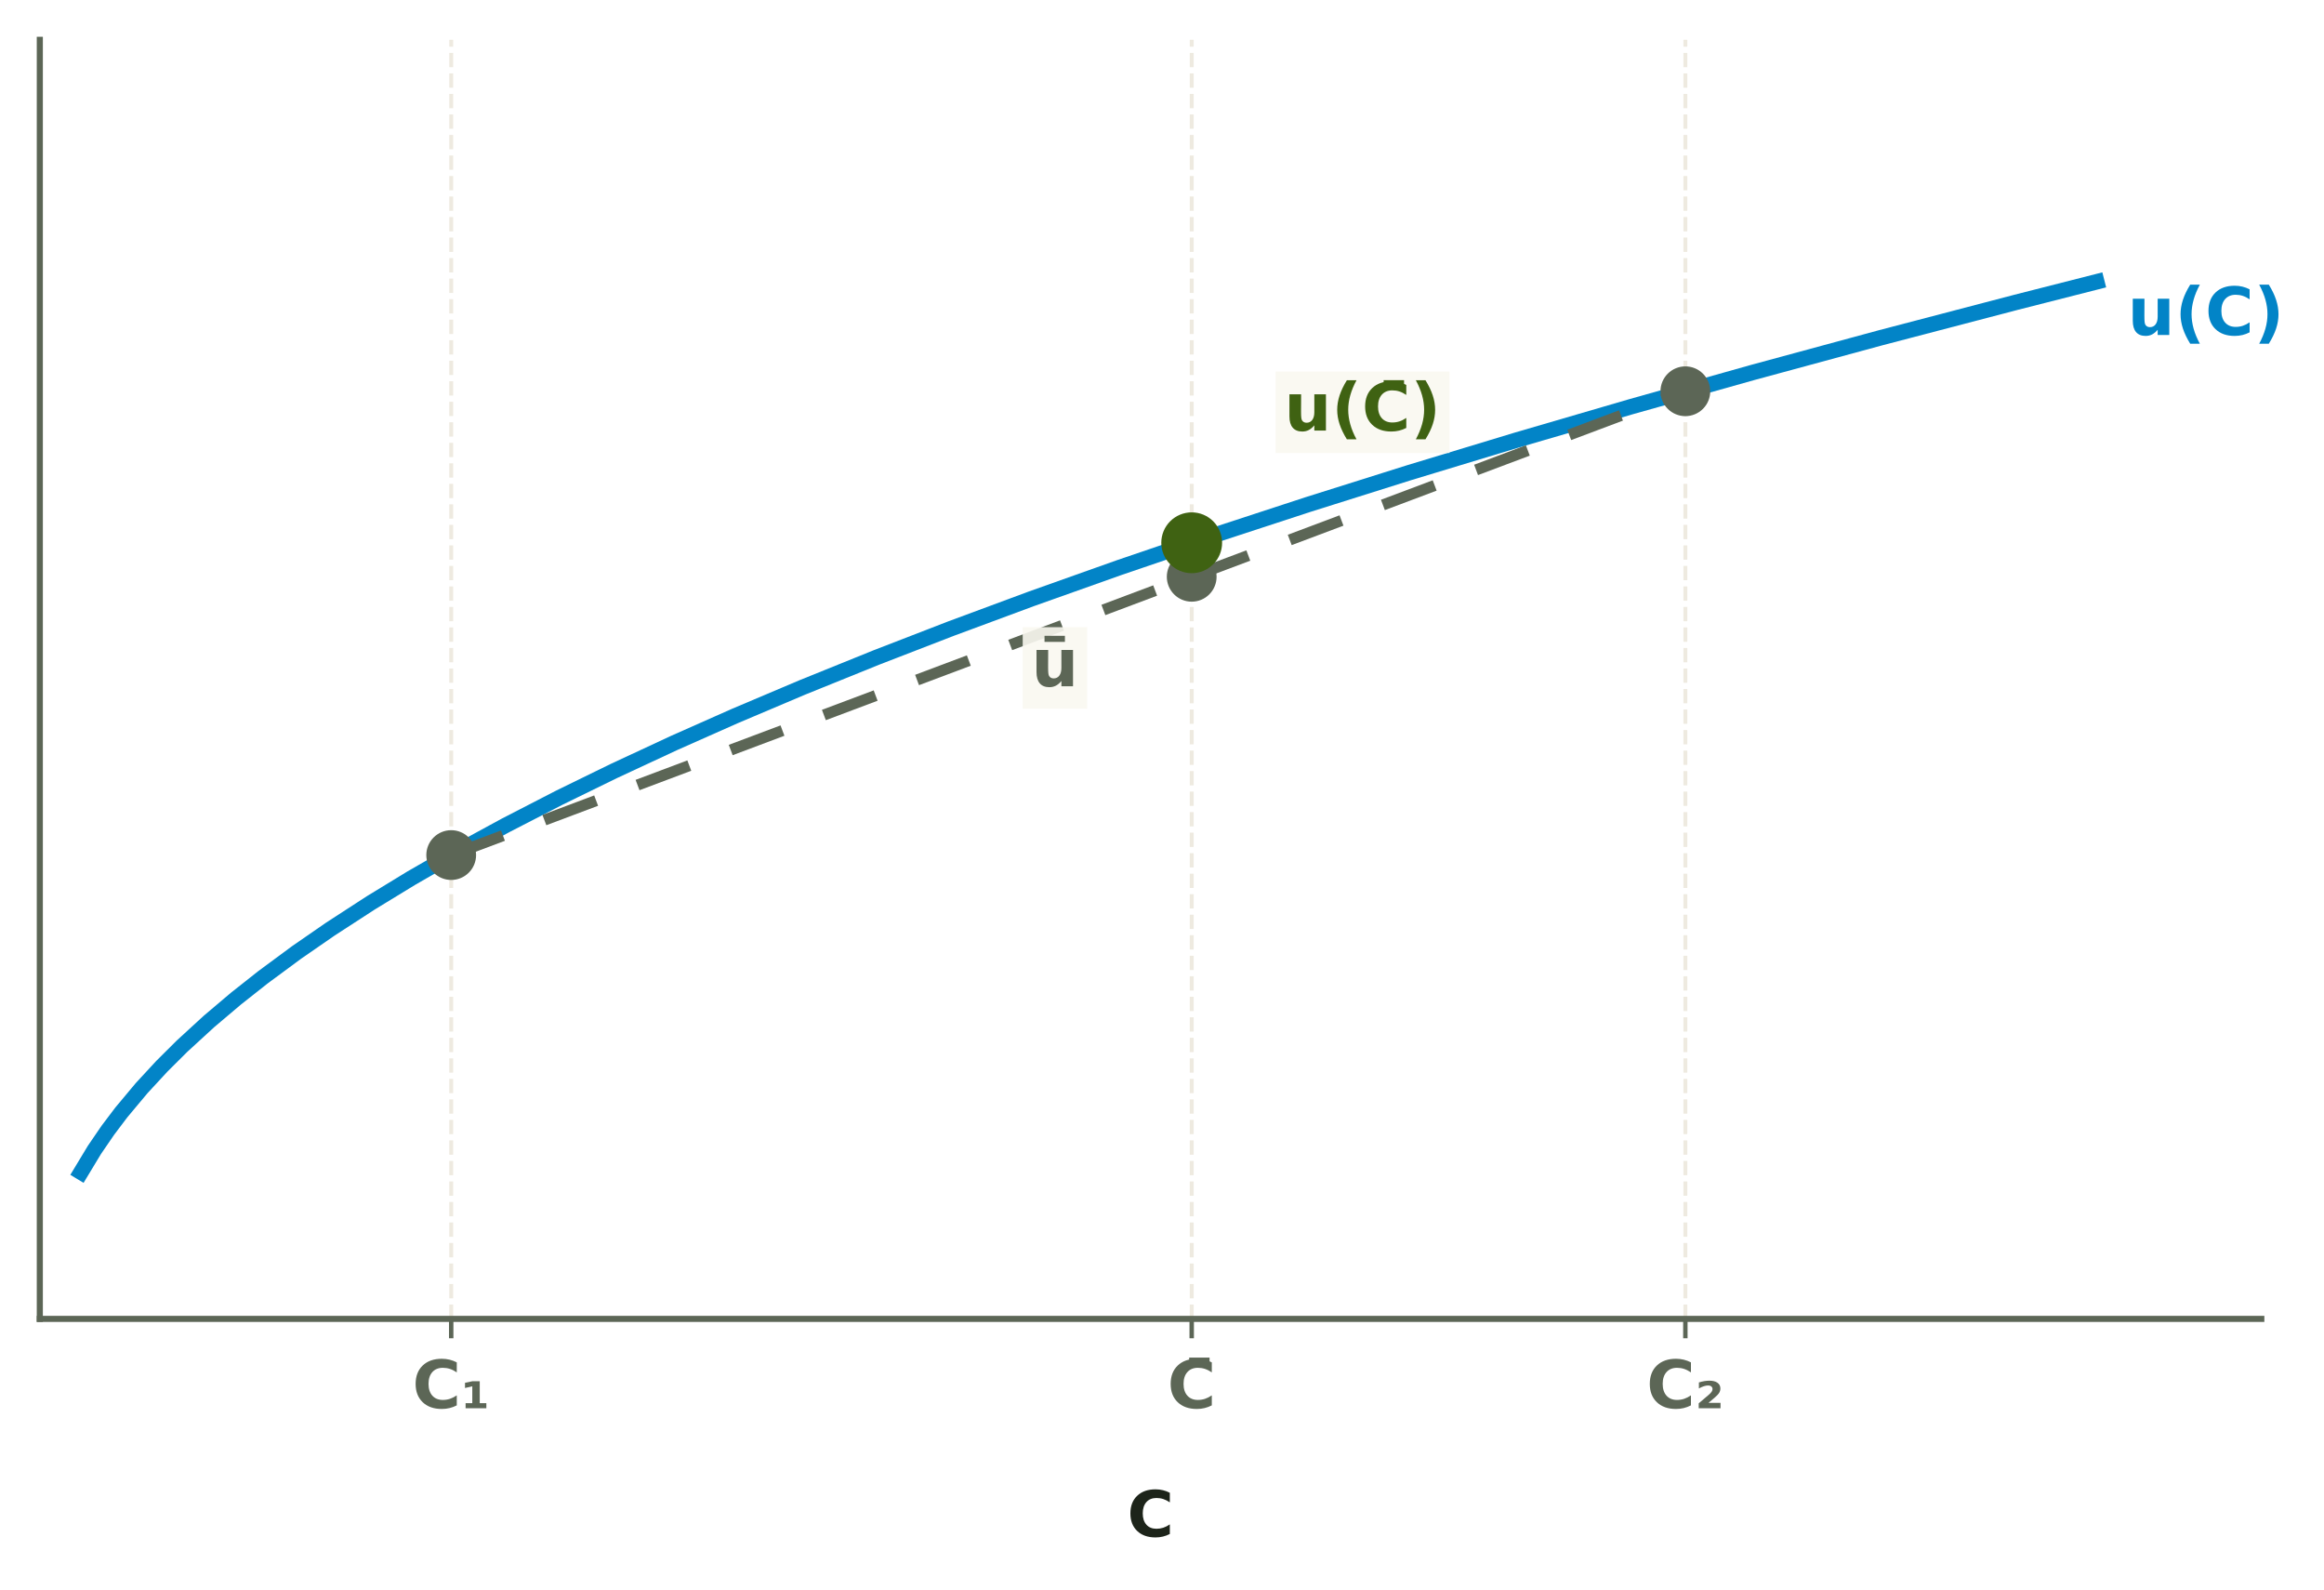
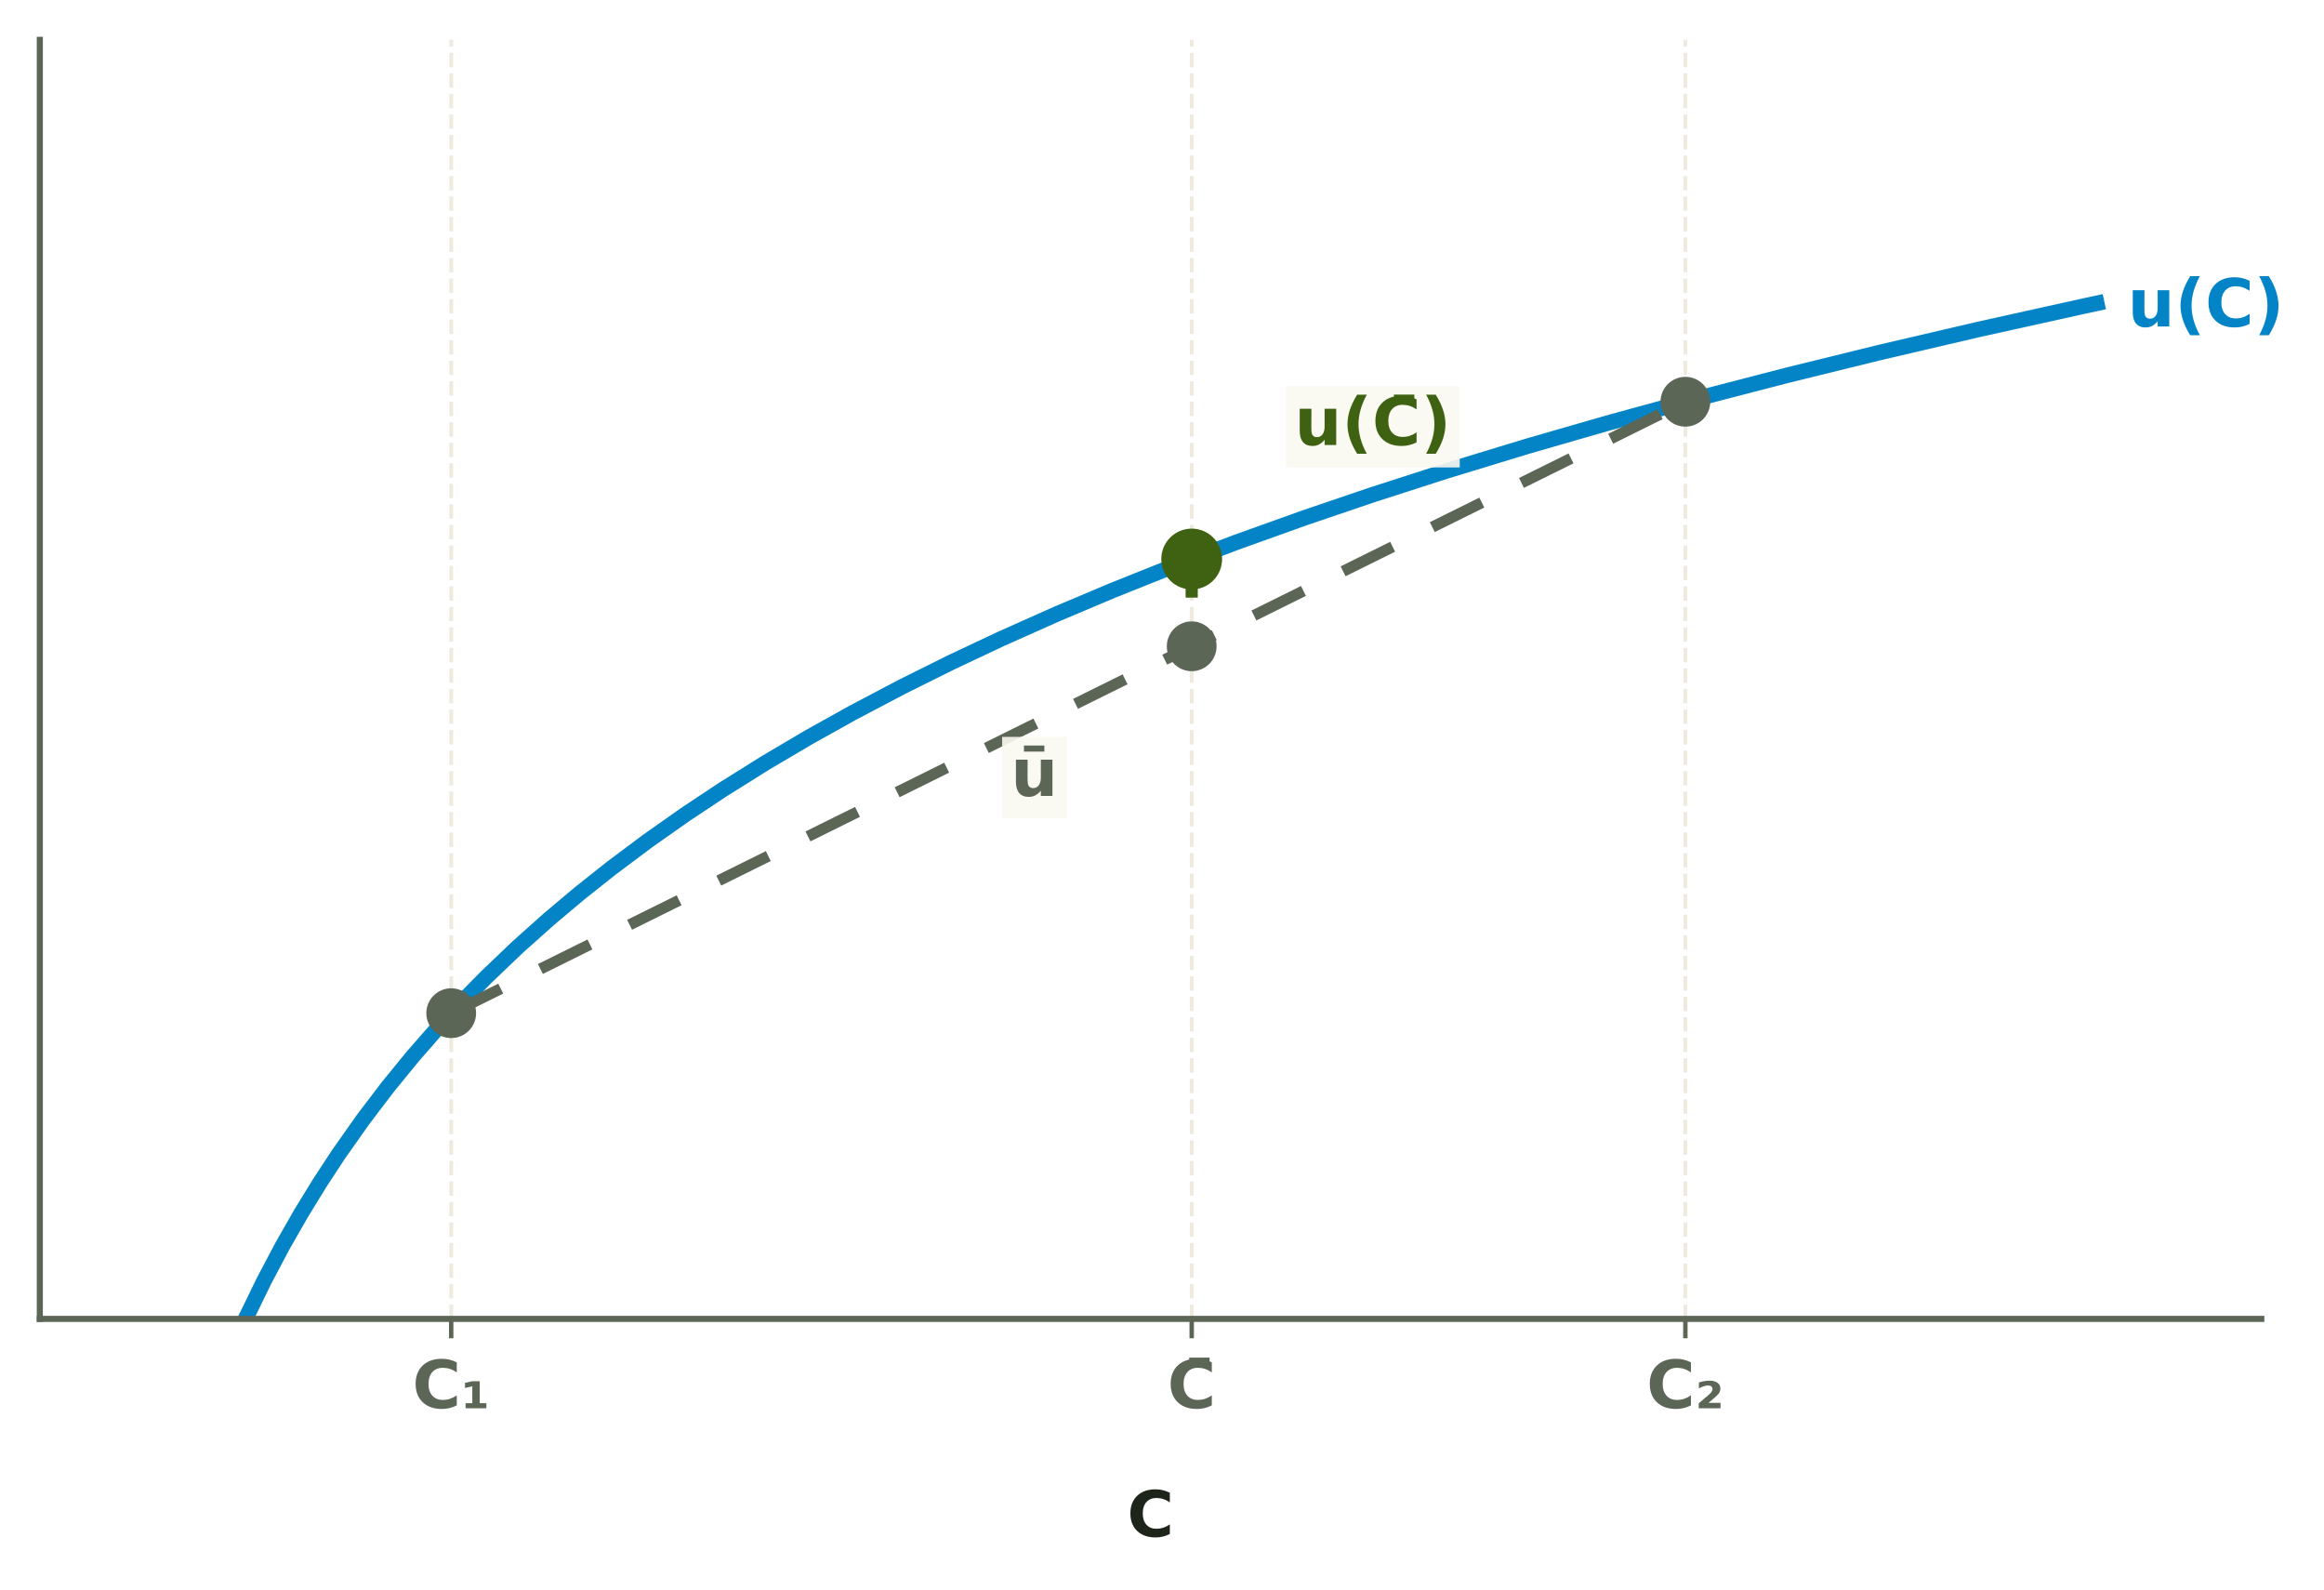
<svg xmlns="http://www.w3.org/2000/svg" xmlns:xlink="http://www.w3.org/1999/xlink" width="420.298pt" height="287.408pt" viewBox="0 0 420.298 287.408" version="1.1">
  <defs>
    <style type="text/css">*{stroke-linejoin: round; stroke-linecap: butt}</style>
  </defs>
  <g id="figure_1">
    <g id="patch_1">
      <path d="M 0 287.408  L 420.298 287.408  L 420.298 0  L 0 0  L 0 287.408  z " style="fill: none; opacity: 0" />
    </g>
    <g id="axes_1">
      <g id="patch_2">
        <path d="M 7.2 238.464  L 408.96 238.464  L 408.96 7.2  L 7.2 7.2  L 7.2 238.464  z " style="fill: none" />
      </g>
      <g id="matplotlib.axis_1">
        <g id="xtick_1">
          <g id="line2d_1">
            <path d="M 81.6 238.464  L 81.6 7.2  " clip-path="url(#p5d6d71d4d6)" style="fill: none; stroke-dasharray: 2.59,1.12; stroke-dashoffset: 0; stroke: #e2dccb; stroke-opacity: 0.6; stroke-width: 0.7" />
          </g>
          <g id="line2d_2">
            <defs>
              <path id="m096bc9ec4f" d="M 0 0  L 0 3.5  " style="stroke: #5c6656; stroke-width: 0.8" />
            </defs>
            <g>
              <use xlink:href="#m096bc9ec4f" x="81.6" y="238.464" style="fill: #5c6656; stroke: #5c6656; stroke-width: 0.8" />
            </g>
          </g>
          <g id="text_1">
            <g style="fill: #5c6656" transform="translate(74.56875 254.5821) scale(0.12 -0.12)">
              <defs>
                <path id="DejaVuSans-Bold-43" d="M 4288 256  Q 3956 84 3597 -3  Q 3238 -91 2847 -91  Q 1681 -91 1000 561  Q 319 1213 319 2328  Q 319 3447 1000 4098  Q 1681 4750 2847 4750  Q 3238 4750 3597 4662  Q 3956 4575 4288 4403  L 4288 3438  Q 3953 3666 3628 3772  Q 3303 3878 2944 3878  Q 2300 3878 1931 3465  Q 1563 3053 1563 2328  Q 1563 1606 1931 1193  Q 2300 781 2944 781  Q 3303 781 3628 887  Q 3953 994 4288 1222  L 4288 256  z " transform="scale(0.015625)" />
                <path id="DejaVuSans-Bold-2081" d="M 441 466  L 1088 466  L 1088 2094  L 384 1932  L 384 2432  L 1100 2585  L 1806 2585  L 1806 466  L 2444 466  L 2444 -24  L 441 -24  L 441 466  z " transform="scale(0.015625)" />
              </defs>
              <use xlink:href="#DejaVuSans-Bold-43" />
              <use xlink:href="#DejaVuSans-Bold-2081" x="73.389" />
            </g>
          </g>
        </g>
        <g id="xtick_2">
          <g id="line2d_3">
            <path d="M 215.52 238.464  L 215.52 7.2  " clip-path="url(#p5d6d71d4d6)" style="fill: none; stroke-dasharray: 2.59,1.12; stroke-dashoffset: 0; stroke: #e2dccb; stroke-opacity: 0.6; stroke-width: 0.7" />
          </g>
          <g id="line2d_4">
            <g>
              <use xlink:href="#m096bc9ec4f" x="215.52" y="238.464" style="fill: #5c6656; stroke: #5c6656; stroke-width: 0.8" />
            </g>
          </g>
          <g id="text_2">
            <g style="fill: #5c6656" transform="translate(211.1166 254.5821) scale(0.12 -0.12)">
              <defs>
                <path id="DejaVuSans-Bold-304" d="M -2592 4863  L -624 4863  L -624 4275  L -2592 4275  L -2592 4863  z " transform="scale(0.015625)" />
              </defs>
              <use xlink:href="#DejaVuSans-Bold-43" />
              <use xlink:href="#DejaVuSans-Bold-304" x="73.389" />
            </g>
          </g>
        </g>
        <g id="xtick_3">
          <g id="line2d_5">
            <path d="M 304.8 238.464  L 304.8 7.2  " clip-path="url(#p5d6d71d4d6)" style="fill: none; stroke-dasharray: 2.59,1.12; stroke-dashoffset: 0; stroke: #e2dccb; stroke-opacity: 0.6; stroke-width: 0.7" />
          </g>
          <g id="line2d_6">
            <g>
              <use xlink:href="#m096bc9ec4f" x="304.8" y="238.464" style="fill: #5c6656; stroke: #5c6656; stroke-width: 0.8" />
            </g>
          </g>
          <g id="text_3">
            <g style="fill: #5c6656" transform="translate(297.7688 254.5821) scale(0.12 -0.12)">
              <defs>
                <path id="DejaVuSans-Bold-2082" d="M 1288 501  L 2444 501  L 2444 -24  L 341 -24  L 341 454  L 1319 1285  Q 1509 1451 1590 1576  Q 1672 1701 1672 1826  Q 1672 1982 1558 2079  Q 1444 2176 1259 2176  Q 1066 2176 844 2105  Q 622 2035 359 1888  L 359 2469  Q 631 2554 886 2596  Q 1141 2638 1375 2638  Q 1869 2638 2150 2436  Q 2431 2235 2431 1888  Q 2431 1663 2320 1474  Q 2209 1285 1894 1016  L 1288 501  z " transform="scale(0.015625)" />
              </defs>
              <use xlink:href="#DejaVuSans-Bold-43" />
              <use xlink:href="#DejaVuSans-Bold-2082" x="73.389" />
            </g>
          </g>
        </g>
        <g id="text_4">
          <g style="fill: #1d241a" transform="translate(203.86 277.816) scale(0.115 -0.115)">
            <use xlink:href="#DejaVuSans-Bold-43" />
          </g>
        </g>
      </g>
      <g id="matplotlib.axis_2" />
      <g id="line2d_7">
-         <path d="M 14.64 211.945  L 17.079 207.906  L 19.517 204.343  L 21.956 201.117  L 25.613 196.745  L 29.271 192.788  L 32.929 189.149  L 37.806 184.677  L 42.683 180.55  L 47.56 176.698  L 53.656 172.197  L 59.753 167.983  L 67.068 163.238  L 74.384 158.774  L 82.919 153.863  L 91.454 149.223  L 101.208 144.198  L 110.962 139.429  L 121.935 134.323  L 132.909 129.457  L 145.101 124.293  L 158.513 118.87  L 171.925 113.682  L 186.556 108.258  L 202.407 102.627  L 219.476 96.812  L 236.546 91.227  L 254.835 85.469  L 274.343 79.557  L 295.071 73.507  L 317.018 67.334  L 340.184 61.052  L 364.569 54.67  L 379.2 50.946  L 379.2 50.946  " clip-path="url(#p5d6d71d4d6)" style="fill: none; stroke: #0284c7; stroke-width: 2.8; stroke-linecap: square" />
+         <path d="M 44.4 238.464  L 47.759 231.57  L 51.118 225.224  L 54.478 219.347  L 57.837 213.873  L 61.196 208.75  L 65.675 202.396  L 70.154 196.51  L 74.633 191.029  L 79.112 185.901  L 83.591 181.083  L 88.07 176.539  L 93.668 171.201  L 99.267 166.197  L 104.866 161.49  L 110.464 157.045  L 117.183 152.018  L 123.901 147.29  L 130.619 142.826  L 138.458 137.916  L 146.296 133.29  L 154.134 128.919  L 163.092 124.199  L 172.049 119.744  L 181.007 115.524  L 191.085 111.029  L 201.163 106.775  L 212.36 102.299  L 223.557 98.061  L 235.874 93.646  L 248.191 89.462  L 261.628 85.135  L 276.185 80.698  L 290.741 76.496  L 306.417 72.204  L 323.213 67.849  L 340.009 63.719  L 357.925 59.538  L 376.961 55.323  L 379.2 54.842  L 379.2 54.842  " clip-path="url(#p5d6d71d4d6)" style="fill: none; stroke: #0284c7; stroke-width: 2.8; stroke-linecap: square" />
      </g>
      <g id="line2d_8">
-         <path d="M 81.6 154.603  L 304.8 70.743  " clip-path="url(#p5d6d71d4d6)" style="fill: none; stroke-dasharray: 10,8; stroke-dashoffset: 0; stroke: #5c6656; stroke-width: 2" />
+         <path d="M 81.6 183.188  L 304.8 72.636  " clip-path="url(#p5d6d71d4d6)" style="fill: none; stroke-dasharray: 10,8; stroke-dashoffset: 0; stroke: #5c6656; stroke-width: 2" />
      </g>
      <g id="line2d_9">
-         <path d="M 215.52 104.287  L 215.52 98.138  " clip-path="url(#p5d6d71d4d6)" style="fill: none; stroke-dasharray: 4.4,4.4; stroke-dashoffset: 0; stroke: #3f6212; stroke-width: 2.2" />
+         <path d="M 215.52 116.857  L 215.52 101.08  " clip-path="url(#p5d6d71d4d6)" style="fill: none; stroke-dasharray: 4.4,4.4; stroke-dashoffset: 0; stroke: #3f6212; stroke-width: 2.2" />
      </g>
      <g id="patch_3">
        <path d="M 7.2 238.464  L 7.2 7.2  " style="fill: none; stroke: #5c6656; stroke-width: 1.1; stroke-linejoin: miter; stroke-linecap: square" />
      </g>
      <g id="patch_4">
        <path d="M 7.2 238.464  L 408.96 238.464  " style="fill: none; stroke: #5c6656; stroke-width: 1.1; stroke-linejoin: miter; stroke-linecap: square" />
      </g>
      <g id="text_5">
-         <g style="fill: #0284c7" transform="translate(384.78 60.56862) scale(0.12 -0.12)">
+         <g style="fill: #0284c7" transform="translate(384.78 59.03503) scale(0.12 -0.12)">
          <defs>
            <path id="DejaVuSans-Bold-75" d="M 500 1363  L 500 3500  L 1625 3500  L 1625 3150  Q 1625 2866 1622 2436  Q 1619 2006 1619 1863  Q 1619 1441 1641 1255  Q 1663 1069 1716 984  Q 1784 875 1895 815  Q 2006 756 2150 756  Q 2500 756 2700 1025  Q 2900 1294 2900 1772  L 2900 3500  L 4019 3500  L 4019 0  L 2900 0  L 2900 506  Q 2647 200 2364 54  Q 2081 -91 1741 -91  Q 1134 -91 817 281  Q 500 653 500 1363  z " transform="scale(0.015625)" />
            <path id="DejaVuSans-Bold-28" d="M 2413 -844  L 1484 -844  Q 1006 -72 778 623  Q 550 1319 550 2003  Q 550 2688 779 3389  Q 1009 4091 1484 4856  L 2413 4856  Q 2013 4116 1813 3408  Q 1613 2700 1613 2009  Q 1613 1319 1811 609  Q 2009 -100 2413 -844  z " transform="scale(0.015625)" />
            <path id="DejaVuSans-Bold-29" d="M 513 -844  Q 913 -100 1113 609  Q 1313 1319 1313 2009  Q 1313 2700 1113 3408  Q 913 4116 513 4856  L 1441 4856  Q 1916 4091 2145 3389  Q 2375 2688 2375 2003  Q 2375 1319 2147 623  Q 1919 -72 1441 -844  L 513 -844  z " transform="scale(0.015625)" />
          </defs>
          <use xlink:href="#DejaVuSans-Bold-75" />
          <use xlink:href="#DejaVuSans-Bold-28" x="71.191" />
          <use xlink:href="#DejaVuSans-Bold-43" x="116.895" />
          <use xlink:href="#DejaVuSans-Bold-29" x="190.283" />
        </g>
      </g>
      <g id="text_6">
        <g id="patch_5">
-           <path d="M 184.958 128.134  L 196.62 128.134  L 196.62 113.401  L 184.958 113.401  z " style="fill: #faf8f1; opacity: 0.9" />
+           <path d="M 181.238 147.968  L 192.9 147.968  L 192.9 133.234  L 181.238 133.234  z " style="fill: #faf8f1; opacity: 0.9" />
        </g>
-         <g style="fill: #5c6656" transform="translate(186.5175 124.0787) scale(0.12 -0.12)">
+         <g style="fill: #5c6656" transform="translate(182.7975 143.9121) scale(0.12 -0.12)">
          <defs>
            <path id="DejaVuSans-Bold-16b" d="M 1272 4863  L 3240 4863  L 3240 4275  L 1272 4275  L 1272 4863  z M 500 1363  L 500 3500  L 1625 3500  L 1625 3150  Q 1625 2866 1622 2436  Q 1619 2006 1619 1863  Q 1619 1441 1641 1255  Q 1663 1069 1716 984  Q 1784 875 1895 815  Q 2006 756 2150 756  Q 2500 756 2700 1025  Q 2900 1294 2900 1772  L 2900 3500  L 4019 3500  L 4019 0  L 2900 0  L 2900 506  Q 2647 200 2364 54  Q 2081 -91 1741 -91  Q 1134 -91 817 281  Q 500 653 500 1363  z " transform="scale(0.015625)" />
          </defs>
          <use xlink:href="#DejaVuSans-Bold-16b" />
        </g>
      </g>
      <g id="text_7">
        <g id="patch_6">
-           <path d="M 230.7 81.909  L 262.138 81.909  L 262.138 67.175  L 230.7 67.175  z " style="fill: #faf8f1; opacity: 0.9" />
+           <path d="M 232.56 84.519  L 263.998 84.519  L 263.998 69.785  L 232.56 69.785  z " style="fill: #faf8f1; opacity: 0.9" />
        </g>
-         <g style="fill: #3f6212" transform="translate(232.26 77.85307) scale(0.12 -0.12)">
+         <g style="fill: #3f6212" transform="translate(234.12 80.46327) scale(0.12 -0.12)">
          <use xlink:href="#DejaVuSans-Bold-75" />
          <use xlink:href="#DejaVuSans-Bold-28" x="71.191" />
          <use xlink:href="#DejaVuSans-Bold-43" x="116.895" />
          <use xlink:href="#DejaVuSans-Bold-304" x="190.283" />
          <use xlink:href="#DejaVuSans-Bold-29" x="190.283" />
        </g>
      </g>
      <g id="line2d_10">
        <defs>
          <path id="mef27521e47" d="M 0 4  C 1.061 4 2.078 3.579 2.828 2.828  C 3.579 2.078 4 1.061 4 0  C 4 -1.061 3.579 -2.078 2.828 -2.828  C 2.078 -3.579 1.061 -4 0 -4  C -1.061 -4 -2.078 -3.579 -2.828 -2.828  C -3.579 -2.078 -4 -1.061 -4 0  C -4 1.061 -3.579 2.078 -2.828 2.828  C -2.078 3.579 -1.061 4 0 4  z " style="stroke: #5c6656" />
        </defs>
        <g clip-path="url(#p5d6d71d4d6)">
-           <use xlink:href="#mef27521e47" x="81.6" y="154.603" style="fill: #5c6656; stroke: #5c6656" />
+           <use xlink:href="#mef27521e47" x="81.6" y="183.188" style="fill: #5c6656; stroke: #5c6656" />
        </g>
      </g>
      <g id="line2d_11">
        <g clip-path="url(#p5d6d71d4d6)">
-           <use xlink:href="#mef27521e47" x="304.8" y="70.743" style="fill: #5c6656; stroke: #5c6656" />
+           <use xlink:href="#mef27521e47" x="304.8" y="72.636" style="fill: #5c6656; stroke: #5c6656" />
        </g>
      </g>
      <g id="line2d_12">
        <g clip-path="url(#p5d6d71d4d6)">
-           <use xlink:href="#mef27521e47" x="215.52" y="104.287" style="fill: #5c6656; stroke: #5c6656" />
+           <use xlink:href="#mef27521e47" x="215.52" y="116.857" style="fill: #5c6656; stroke: #5c6656" />
        </g>
      </g>
      <g id="line2d_13">
        <defs>
          <path id="me2c91f65c1" d="M 0 5  C 1.326 5 2.598 4.473 3.536 3.536  C 4.473 2.598 5 1.326 5 0  C 5 -1.326 4.473 -2.598 3.536 -3.536  C 2.598 -4.473 1.326 -5 0 -5  C -1.326 -5 -2.598 -4.473 -3.536 -3.536  C -4.473 -2.598 -5 -1.326 -5 0  C -5 1.326 -4.473 2.598 -3.536 3.536  C -2.598 4.473 -1.326 5 0 5  z " style="stroke: #3f6212" />
        </defs>
        <g clip-path="url(#p5d6d71d4d6)">
-           <use xlink:href="#me2c91f65c1" x="215.52" y="98.138" style="fill: #3f6212; stroke: #3f6212" />
+           <use xlink:href="#me2c91f65c1" x="215.52" y="101.08" style="fill: #3f6212; stroke: #3f6212" />
        </g>
      </g>
    </g>
  </g>
  <defs>
    <clipPath id="p5d6d71d4d6">
      <rect x="7.2" y="7.2" width="401.76" height="231.264" />
    </clipPath>
  </defs>
</svg>
